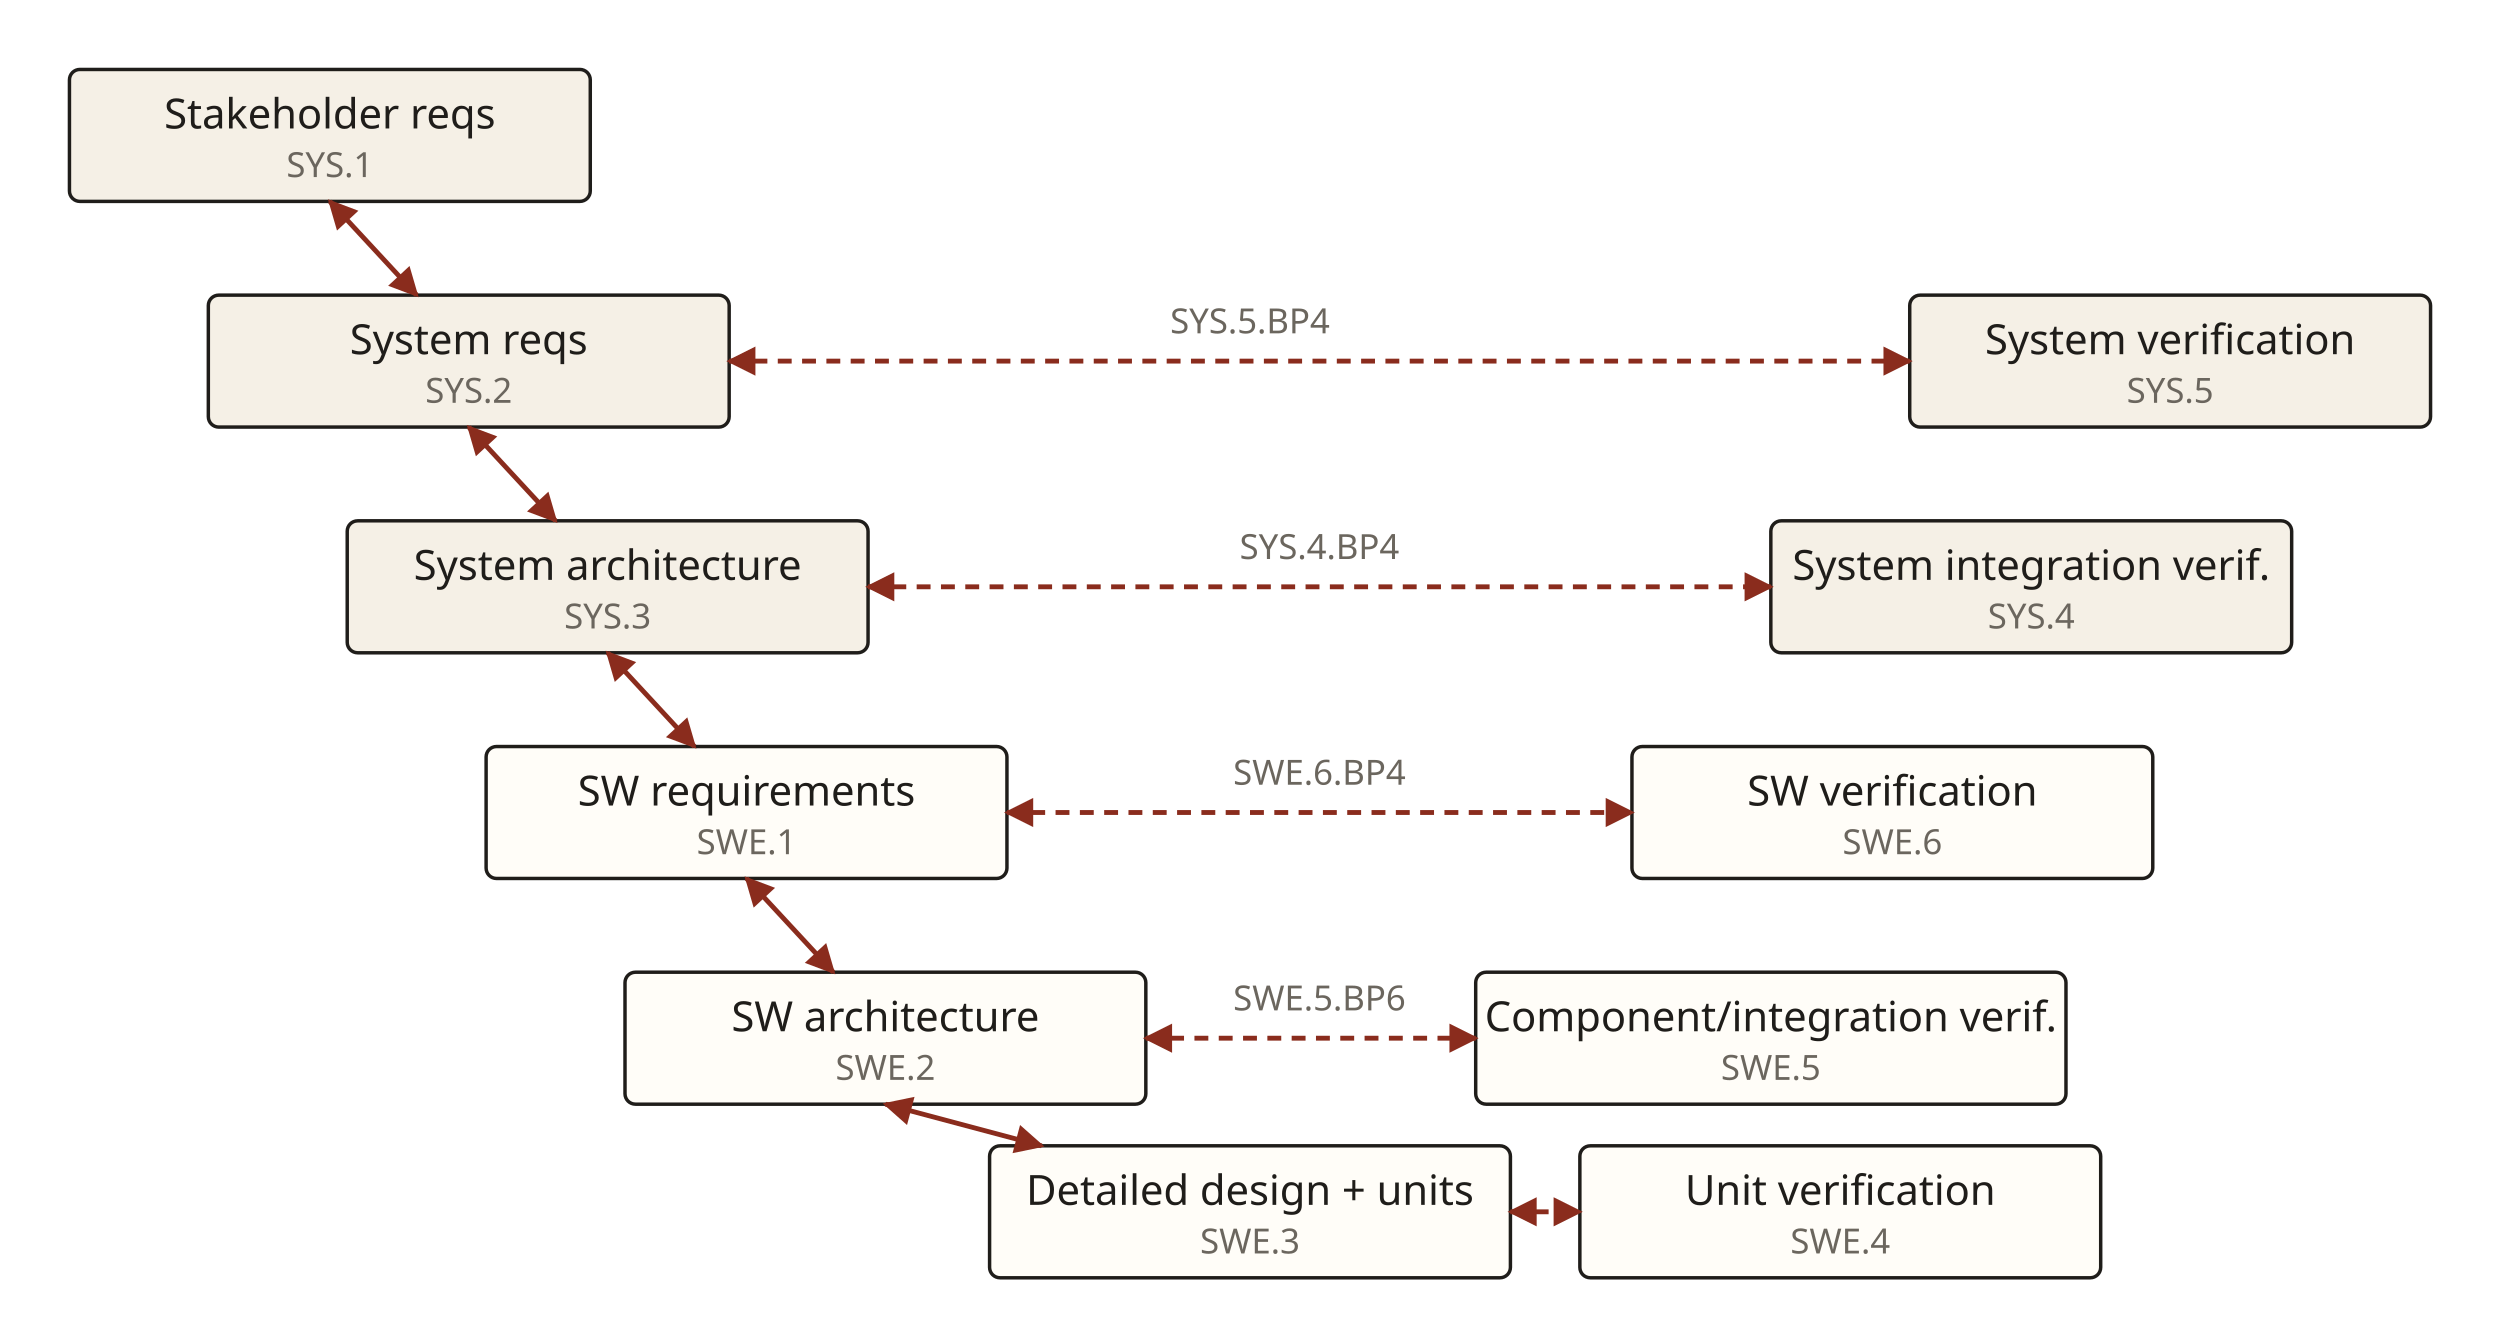
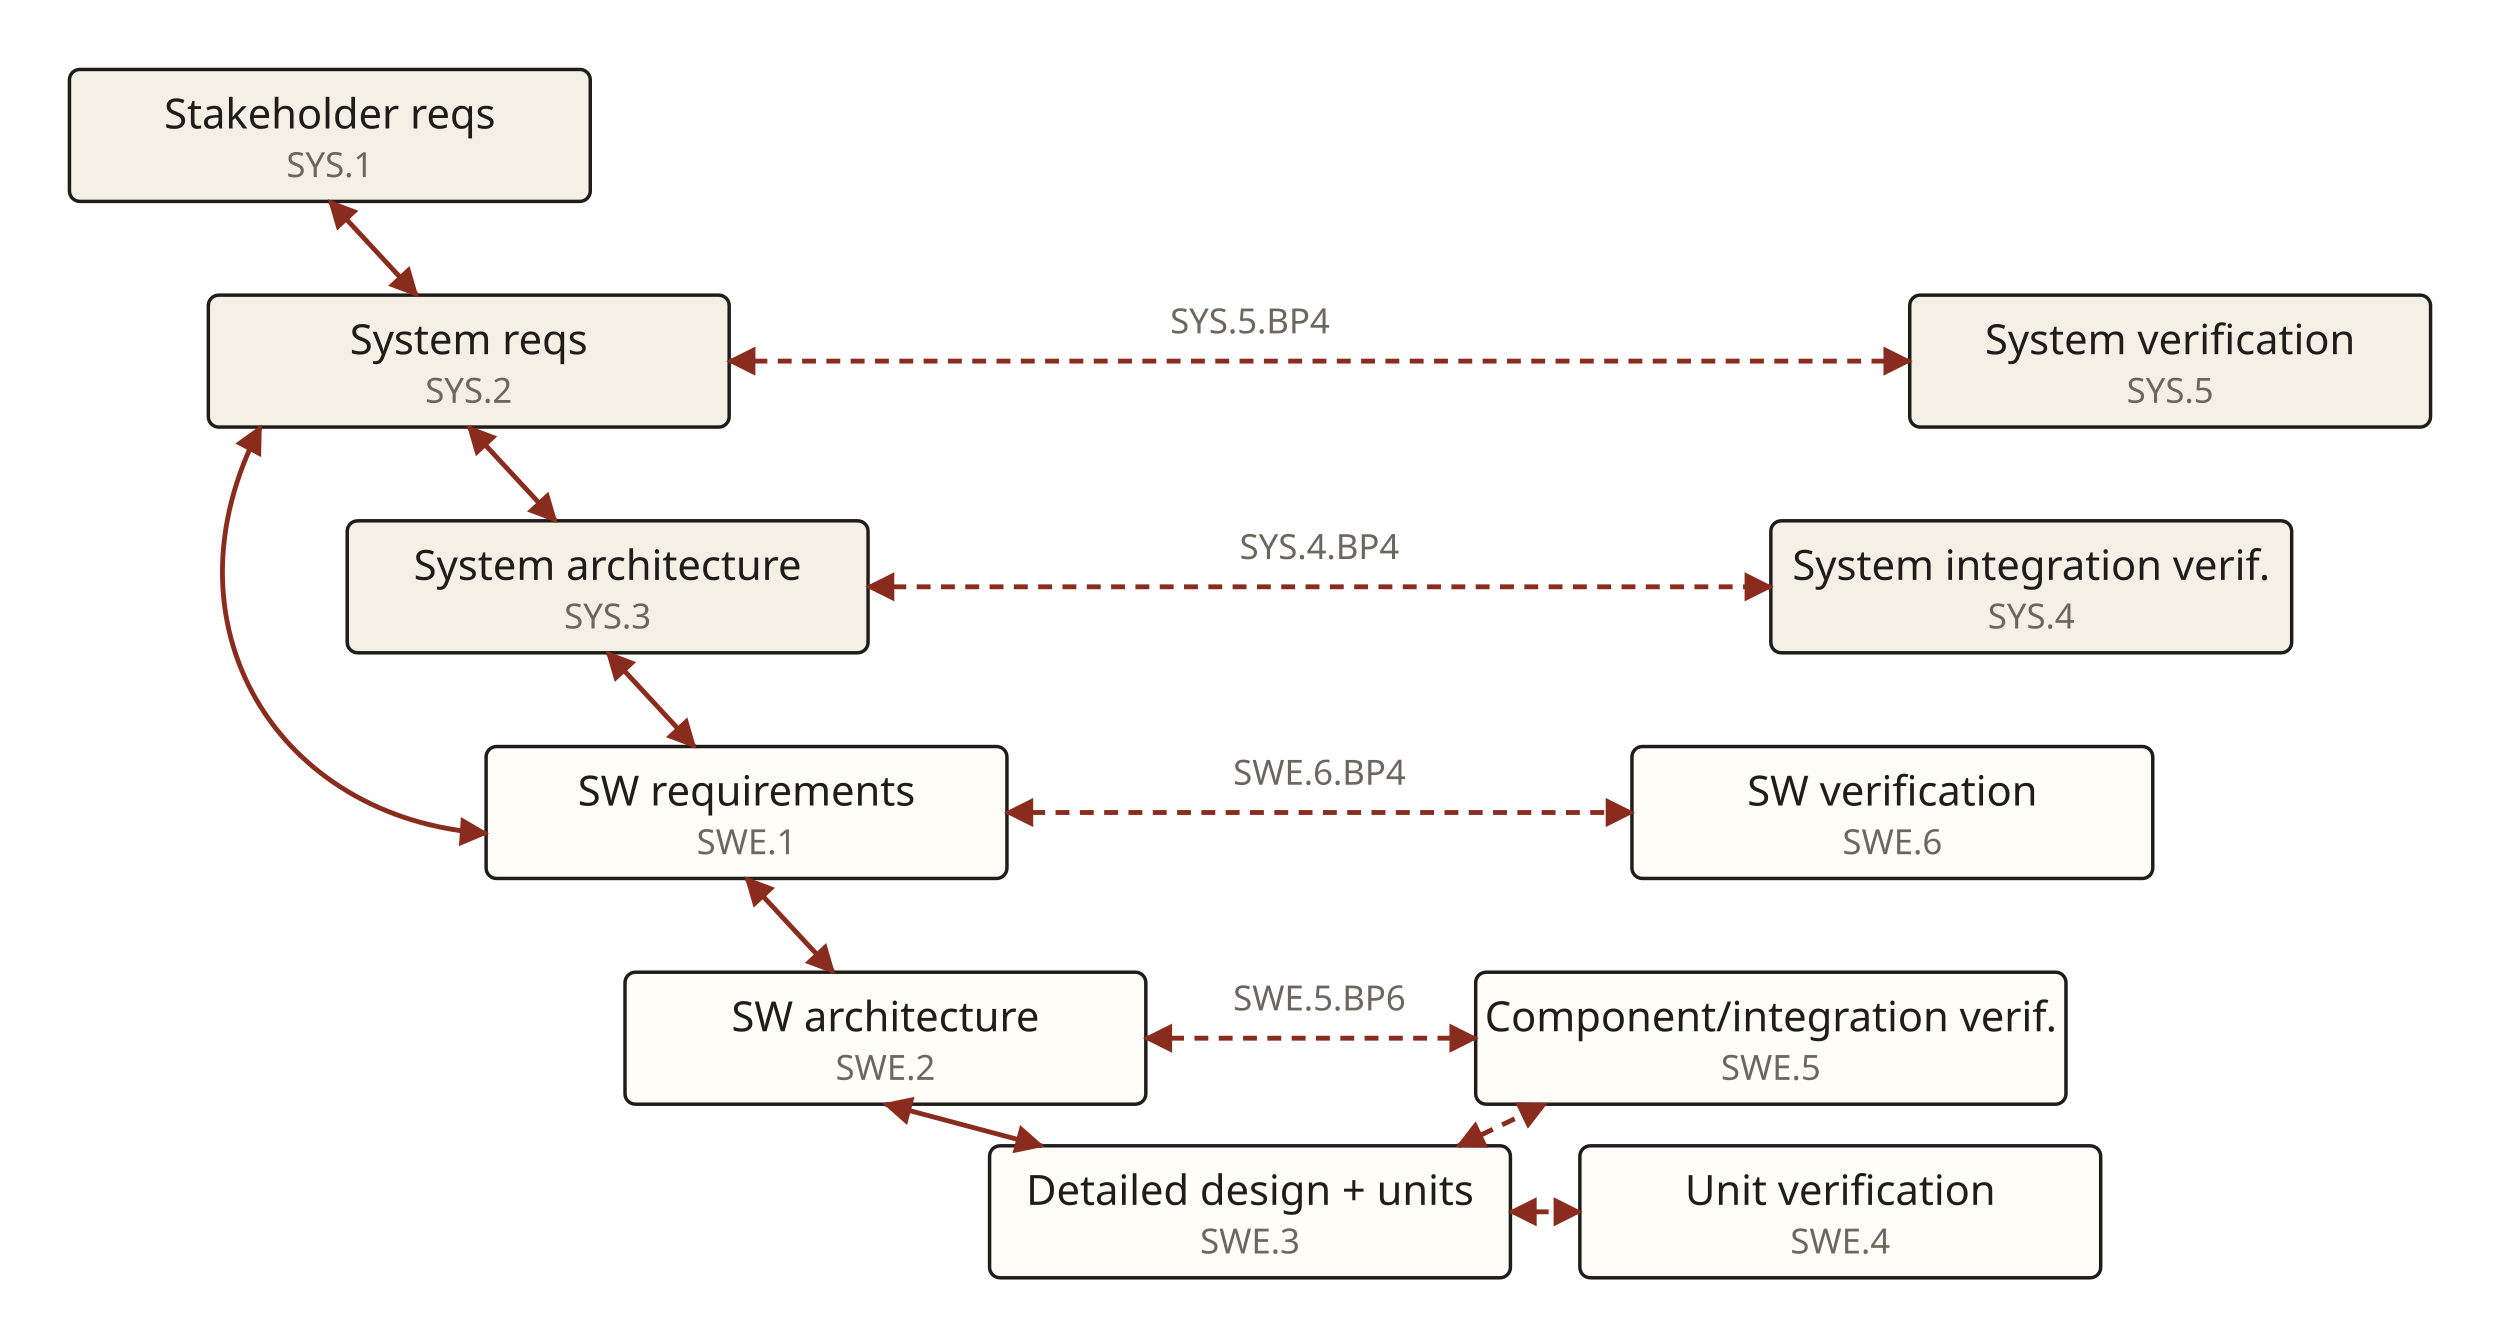
<svg xmlns="http://www.w3.org/2000/svg" viewBox="0 0 720 380" font-family="system-ui, sans-serif" font-size="12">
  <defs>
    <marker id="a" viewBox="0 0 10 10" refX="9" refY="5" markerWidth="6" markerHeight="6" orient="auto-start-reverse">
      <path d="M0,0 L10,5 L0,10 z" fill="#8a2c1d" />
    </marker>
  </defs>
  <style>
    .box { fill: #fffdf8; stroke: #1f1d1a; stroke-width: 1; }
    .sys { fill: #f5f0e6; }
    .t { fill: #1f1d1a; text-anchor: middle; }
    .p { fill: #6b665e; text-anchor: middle; font-size: 10px; }
    .down { stroke: #8a2c1d; stroke-width: 1.4; fill: none; marker-start: url(#a); marker-end: url(#a); }
    .across { stroke: #8a2c1d; stroke-width: 1.4; fill: none; stroke-dasharray: 4 3; marker-start: url(#a); marker-end: url(#a); }
  </style>
  <rect class="box sys" x="20" y="20" width="150" height="38" rx="3" />
  <text class="t" x="95" y="37">Stakeholder reqs</text>
  <text class="p" x="95" y="51">SYS.1</text>
  <rect class="box sys" x="60" y="85" width="150" height="38" rx="3" />
  <text class="t" x="135" y="102">System reqs</text>
  <text class="p" x="135" y="116">SYS.2</text>
  <rect class="box sys" x="100" y="150" width="150" height="38" rx="3" />
  <text class="t" x="175" y="167">System architecture</text>
  <text class="p" x="175" y="181">SYS.3</text>
  <rect class="box" x="140" y="215" width="150" height="38" rx="3" />
  <text class="t" x="215" y="232">SW requirements</text>
  <text class="p" x="215" y="246">SWE.1</text>
  <rect class="box" x="180" y="280" width="150" height="38" rx="3" />
  <text class="t" x="255" y="297">SW architecture</text>
  <text class="p" x="255" y="311">SWE.2</text>
  <rect class="box" x="285" y="330" width="150" height="38" rx="3" />
  <text class="t" x="360" y="347">Detailed design + units</text>
  <text class="p" x="360" y="361">SWE.3</text>
  <rect class="box sys" x="550" y="85" width="150" height="38" rx="3" />
  <text class="t" x="625" y="102">System verification</text>
  <text class="p" x="625" y="116">SYS.5</text>
  <rect class="box sys" x="510" y="150" width="150" height="38" rx="3" />
  <text class="t" x="585" y="167">System integration verif.</text>
  <text class="p" x="585" y="181">SYS.4</text>
  <rect class="box" x="470" y="215" width="150" height="38" rx="3" />
  <text class="t" x="545" y="232">SW verification</text>
  <text class="p" x="545" y="246">SWE.6</text>
  <rect class="box" x="425" y="280" width="170" height="38" rx="3" />
  <text class="t" x="510" y="297">Component/integration verif.</text>
  <text class="p" x="510" y="311">SWE.5</text>
  <rect class="box" x="455" y="330" width="150" height="38" rx="3" />
  <text class="t" x="530" y="347">Unit verification</text>
  <text class="p" x="530" y="361">SWE.4</text>
  <path class="down" d="M95,58 L120,85" />
  <path class="down" d="M135,123 L160,150" />
  <path class="down" d="M175,188 L200,215" />
  <path class="down" d="M215,253 L240,280" />
  <path class="down" d="M255,318 L300,330" />
+   <path class="down" d="M75,123 C45,180 80,236 140,240" />
  <path class="across" d="M210,104 L550,104" />
  <path class="across" d="M250,169 L510,169" />
  <path class="across" d="M290,234 L470,234" />
  <path class="across" d="M330,299 L425,299" />
  <path class="across" d="M435,349 L455,349" />
+   <path class="across" d="M420,330 L445,318" />
  <text x="360" y="96" class="p">SYS.5.BP4</text>
  <text x="380" y="161" class="p">SYS.4.BP4</text>
  <text x="380" y="226" class="p">SWE.6.BP4</text>
  <text x="380" y="291" class="p">SWE.5.BP6</text>
</svg>
